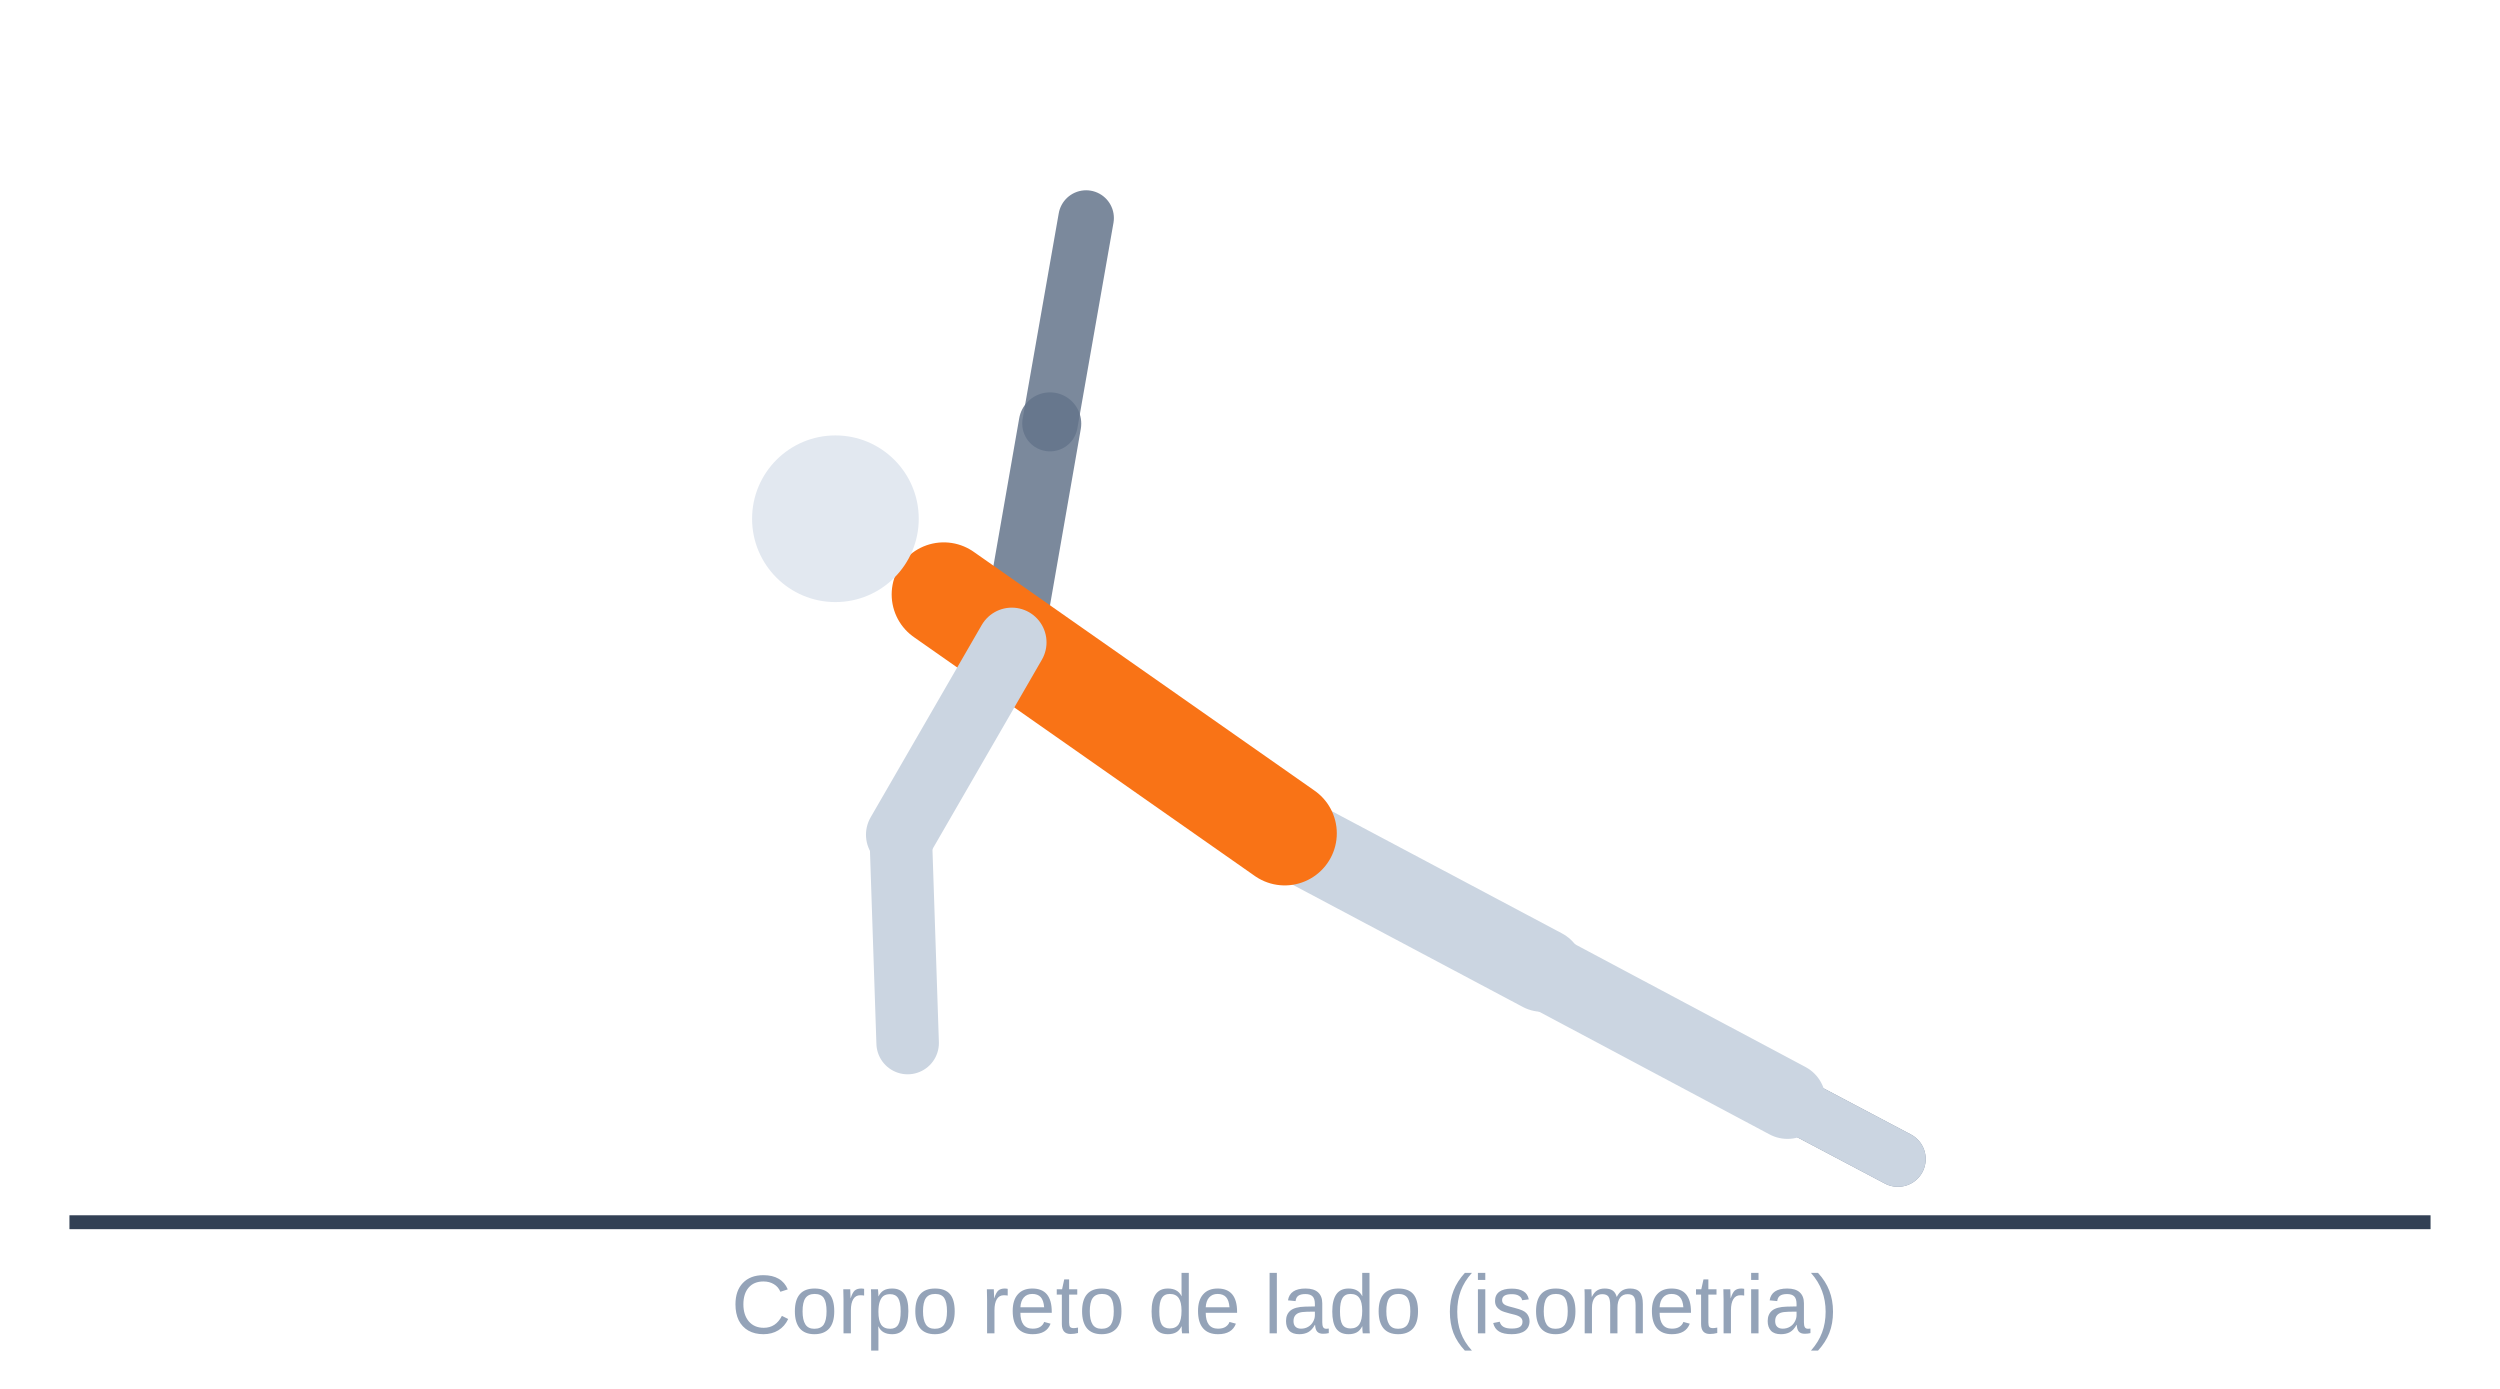
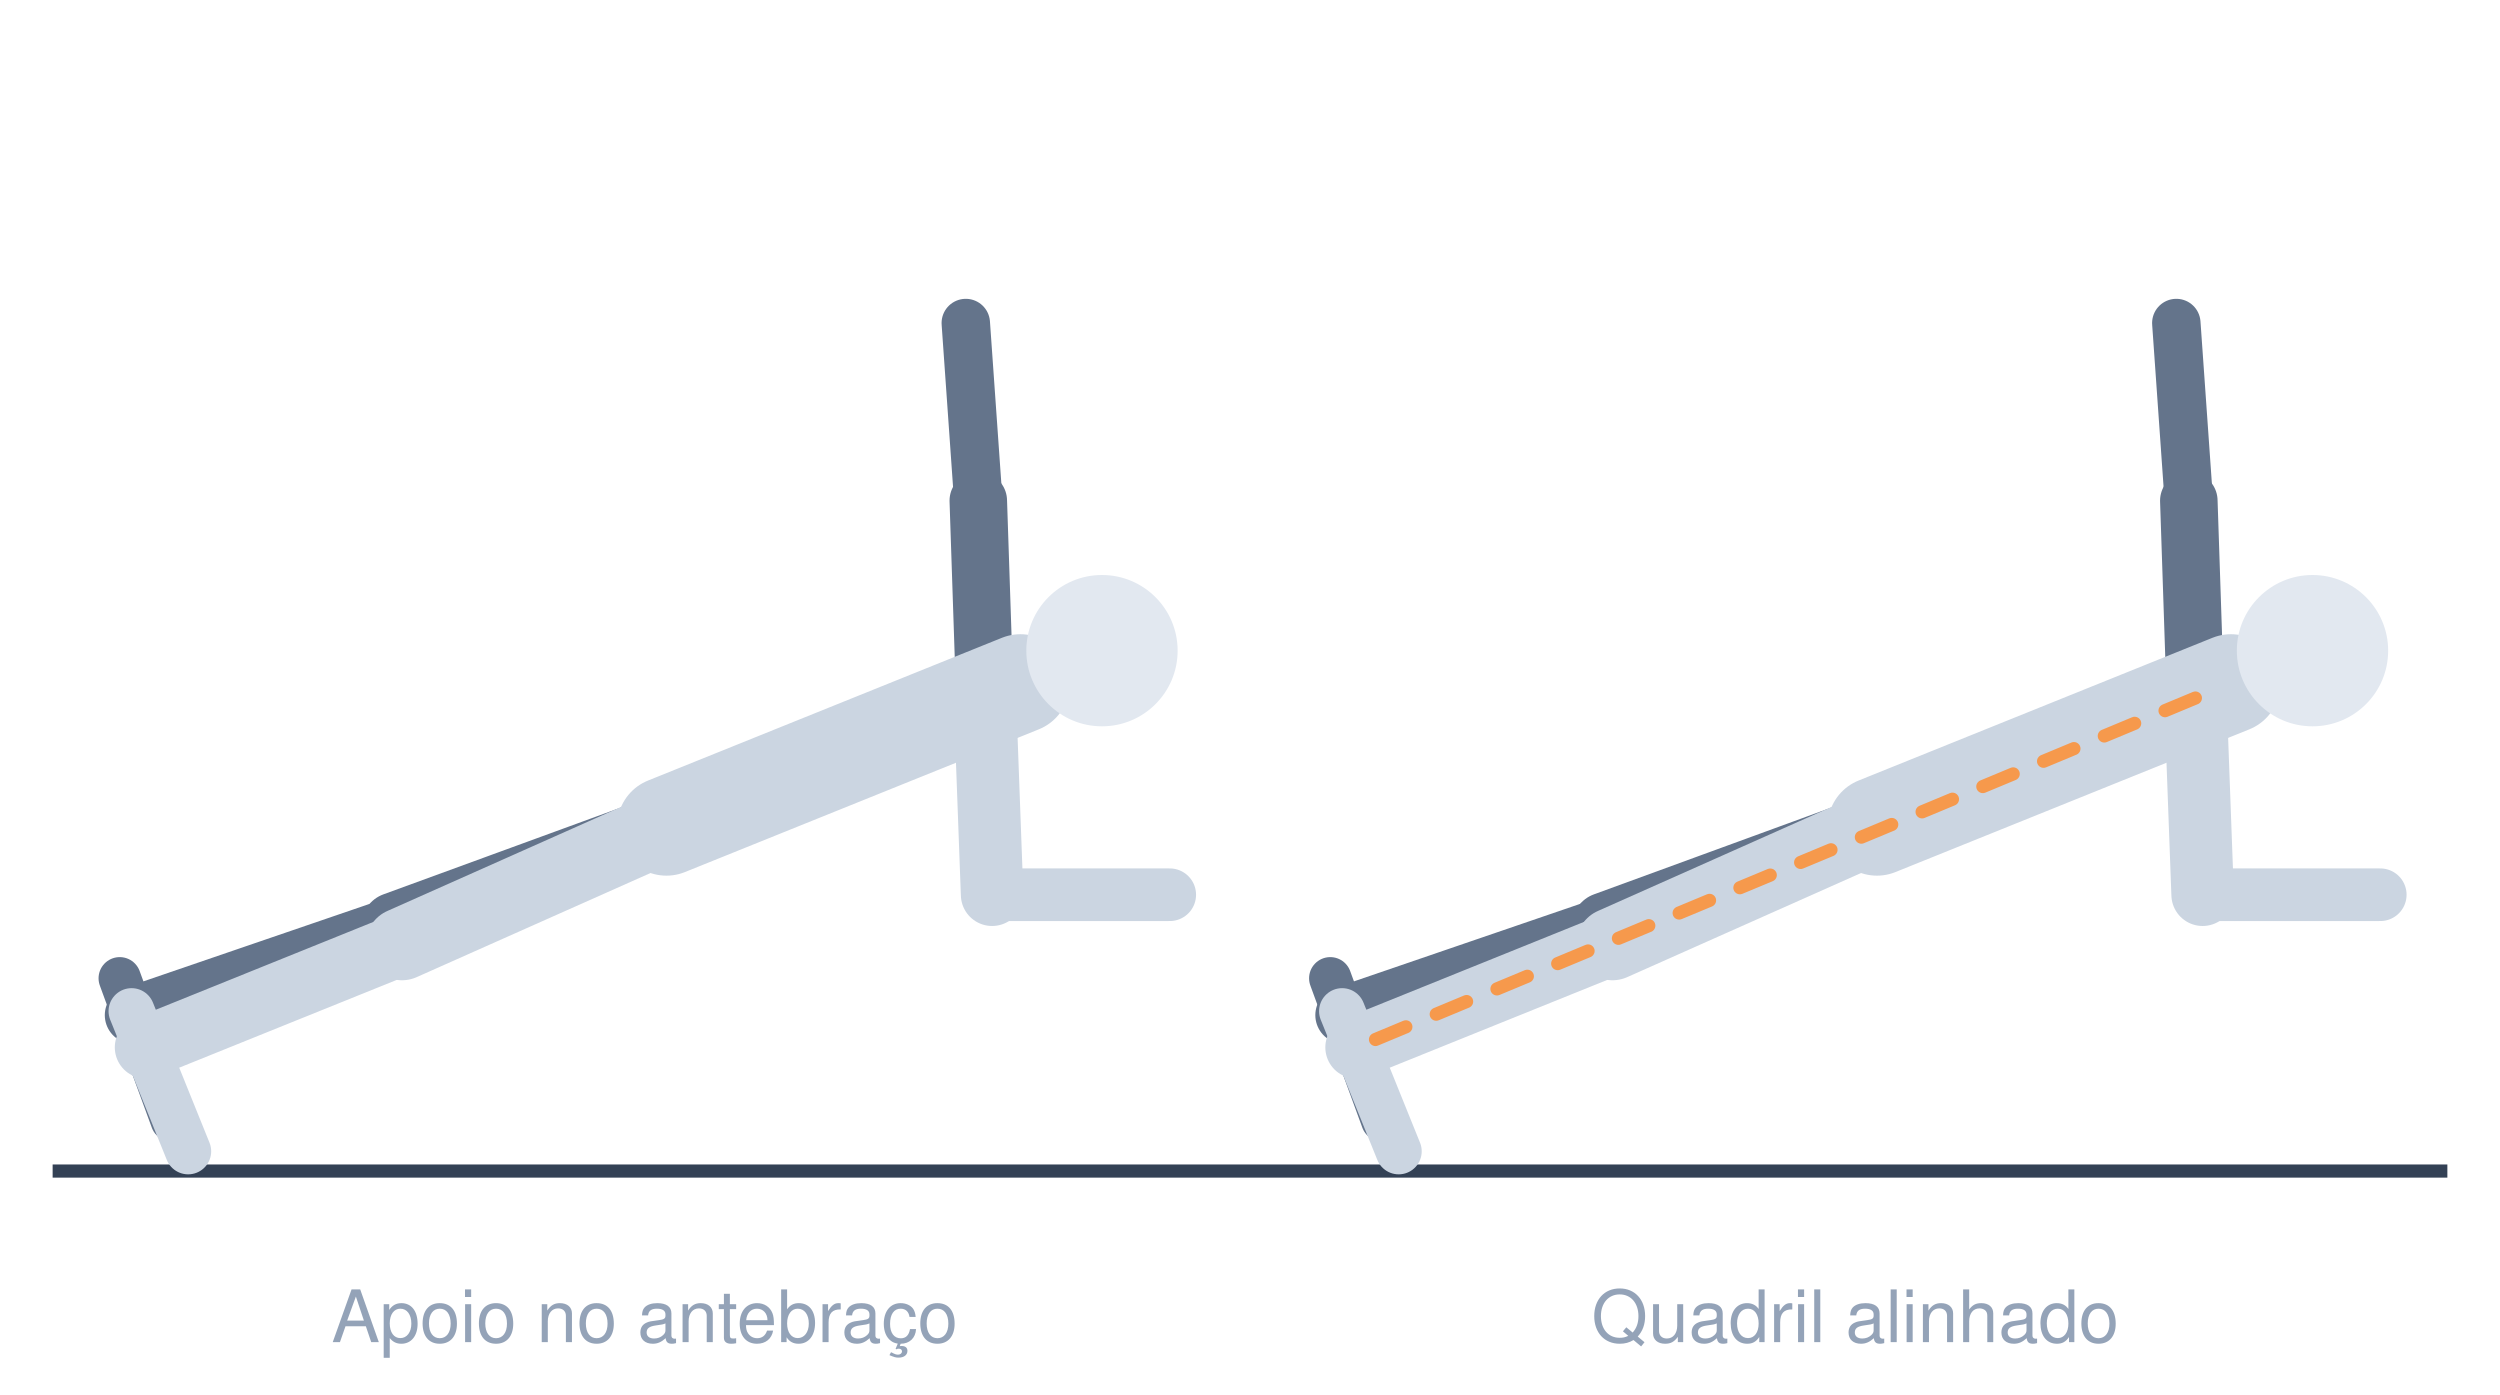
- <svg xmlns="http://www.w3.org/2000/svg" viewBox="0 0 360 200" role="img">
+ <svg xmlns="http://www.w3.org/2000/svg" viewBox="0 0 380 212" role="img" aria-label="prancha-lateral">
  <defs>
    <marker id="ah" viewBox="0 0 10 10" refX="8" refY="5" markerWidth="6" markerHeight="6" orient="auto-start-reverse">
      <path d="M0,0 L10,5 L0,10 z" fill="#fb923c" />
    </marker>
  </defs>
-   <line x1="10" y1="176" x2="350" y2="176" stroke="#334155" stroke-width="2" />
-   <line x1="185.0" y1="120.0" x2="222.1" y2="139.7" stroke="#64748b" stroke-width="11" stroke-linecap="round" opacity="0.85" />
-   <line x1="222.1" y1="139.7" x2="257.4" y2="158.5" stroke="#64748b" stroke-width="10" stroke-linecap="round" opacity="0.85" />
-   <line x1="257.4" y1="158.5" x2="273.3" y2="166.9" stroke="#64748b" stroke-width="8" stroke-linecap="round" opacity="0.85" />
-   <line x1="145.7" y1="92.5" x2="151.2" y2="61.0" stroke="#64748b" stroke-width="9" stroke-linecap="round" opacity="0.85" />
-   <line x1="151.2" y1="61.0" x2="156.4" y2="31.4" stroke="#64748b" stroke-width="8" stroke-linecap="round" opacity="0.85" />
-   <line x1="185.0" y1="120.0" x2="222.1" y2="139.7" stroke="#cbd5e1" stroke-width="12" stroke-linecap="round" opacity="1.0" />
-   <line x1="222.1" y1="139.7" x2="257.4" y2="158.5" stroke="#cbd5e1" stroke-width="11" stroke-linecap="round" opacity="1.0" />
-   <line x1="257.4" y1="158.5" x2="273.3" y2="166.9" stroke="#cbd5e1" stroke-width="8" stroke-linecap="round" opacity="1.0" />
-   <line x1="185.0" y1="120.0" x2="135.9" y2="85.6" stroke="#f97316" stroke-width="15" stroke-linecap="round" opacity="1.0" />
-   <circle cx="120.3" cy="74.7" r="12" fill="#e2e8f0" opacity="1.0" />
-   <line x1="145.7" y1="92.5" x2="129.7" y2="120.2" stroke="#cbd5e1" stroke-width="10" stroke-linecap="round" opacity="1.0" />
-   <line x1="129.7" y1="120.2" x2="130.7" y2="150.2" stroke="#cbd5e1" stroke-width="9" stroke-linecap="round" opacity="1.0" />
-   <text x="185" y="192" fill="#94a3b8" font-family="Arial" font-size="12" text-anchor="middle">Corpo reto de lado (isometria)</text>
+   <line x1="8.0" y1="178.0" x2="372.0" y2="178.0" stroke="#334155" stroke-width="2" stroke-linecap="butt" />
+   <line x1="101.3" y1="125.6" x2="60.0" y2="140.7" stroke="#64748b" stroke-width="10.12" stroke-linecap="round" />
+   <line x1="60.0" y1="140.7" x2="20.3" y2="154.3" stroke="#64748b" stroke-width="8.74" stroke-linecap="round" />
+   <line x1="18.2" y1="148.7" x2="26.1" y2="170.3" stroke="#64748b" stroke-width="6.44" stroke-linecap="round" />
+   <line x1="149.7" y1="106.1" x2="148.7" y2="76.1" stroke="#64748b" stroke-width="8.74" stroke-linecap="round" />
+   <line x1="148.7" y1="76.1" x2="146.8" y2="49.1" stroke="#64748b" stroke-width="7.36" stroke-linecap="round" />
+   <line x1="101.3" y1="125.6" x2="155.1" y2="103.9" stroke="#cbd5e1" stroke-width="15.0" stroke-linecap="round" />
+   <line x1="155.1" y1="103.9" x2="167.5" y2="98.9" stroke="#cbd5e1" stroke-width="8.0" stroke-linecap="round" />
+   <circle cx="167.5" cy="98.9" r="11.5" fill="#e2e8f0" />
+   <line x1="101.3" y1="125.6" x2="61.1" y2="143.5" stroke="#cbd5e1" stroke-width="11.0" stroke-linecap="round" />
+   <line x1="61.1" y1="143.5" x2="22.2" y2="159.2" stroke="#cbd5e1" stroke-width="9.5" stroke-linecap="round" />
+   <line x1="20.0" y1="153.7" x2="28.6" y2="175.0" stroke="#cbd5e1" stroke-width="7.0" stroke-linecap="round" />
+   <line x1="149.7" y1="106.1" x2="150.8" y2="136.0" stroke="#cbd5e1" stroke-width="9.5" stroke-linecap="round" />
+   <line x1="150.8" y1="136.0" x2="177.8" y2="136.0" stroke="#cbd5e1" stroke-width="8.0" stroke-linecap="round" />
+   <line x1="285.3" y1="125.6" x2="244.0" y2="140.7" stroke="#64748b" stroke-width="10.12" stroke-linecap="round" />
+   <line x1="244.0" y1="140.7" x2="204.3" y2="154.3" stroke="#64748b" stroke-width="8.74" stroke-linecap="round" />
+   <line x1="202.2" y1="148.7" x2="210.1" y2="170.3" stroke="#64748b" stroke-width="6.44" stroke-linecap="round" />
+   <line x1="333.7" y1="106.1" x2="332.7" y2="76.1" stroke="#64748b" stroke-width="8.74" stroke-linecap="round" />
+   <line x1="332.7" y1="76.1" x2="330.8" y2="49.1" stroke="#64748b" stroke-width="7.36" stroke-linecap="round" />
+   <line x1="285.3" y1="125.6" x2="339.1" y2="103.9" stroke="#cbd5e1" stroke-width="15.0" stroke-linecap="round" />
+   <line x1="339.1" y1="103.9" x2="351.5" y2="98.9" stroke="#cbd5e1" stroke-width="8.0" stroke-linecap="round" />
+   <circle cx="351.5" cy="98.9" r="11.5" fill="#e2e8f0" />
+   <line x1="285.3" y1="125.6" x2="245.1" y2="143.5" stroke="#cbd5e1" stroke-width="11.0" stroke-linecap="round" />
+   <line x1="245.1" y1="143.5" x2="206.2" y2="159.2" stroke="#cbd5e1" stroke-width="9.5" stroke-linecap="round" />
+   <line x1="204.0" y1="153.7" x2="212.6" y2="175.0" stroke="#cbd5e1" stroke-width="7.0" stroke-linecap="round" />
+   <line x1="333.7" y1="106.1" x2="334.8" y2="136.0" stroke="#cbd5e1" stroke-width="9.5" stroke-linecap="round" />
+   <line x1="334.8" y1="136.0" x2="361.8" y2="136.0" stroke="#cbd5e1" stroke-width="8.0" stroke-linecap="round" />
+   <line x1="333.7" y1="106.1" x2="206.2" y2="159.2" stroke="#fb923c" stroke-width="2" stroke-linecap="round" opacity="0.9" stroke-dasharray="5 5" />
+   <text x="98.0" y="204.0" fill="#94a3b8" font-family="-apple-system,Helvetica,Arial,sans-serif" font-size="11" font-weight="400" text-anchor="middle">Apoio no antebraço</text>
+   <text x="282.0" y="204.0" fill="#94a3b8" font-family="-apple-system,Helvetica,Arial,sans-serif" font-size="11" font-weight="400" text-anchor="middle">Quadril alinhado</text>
</svg>
